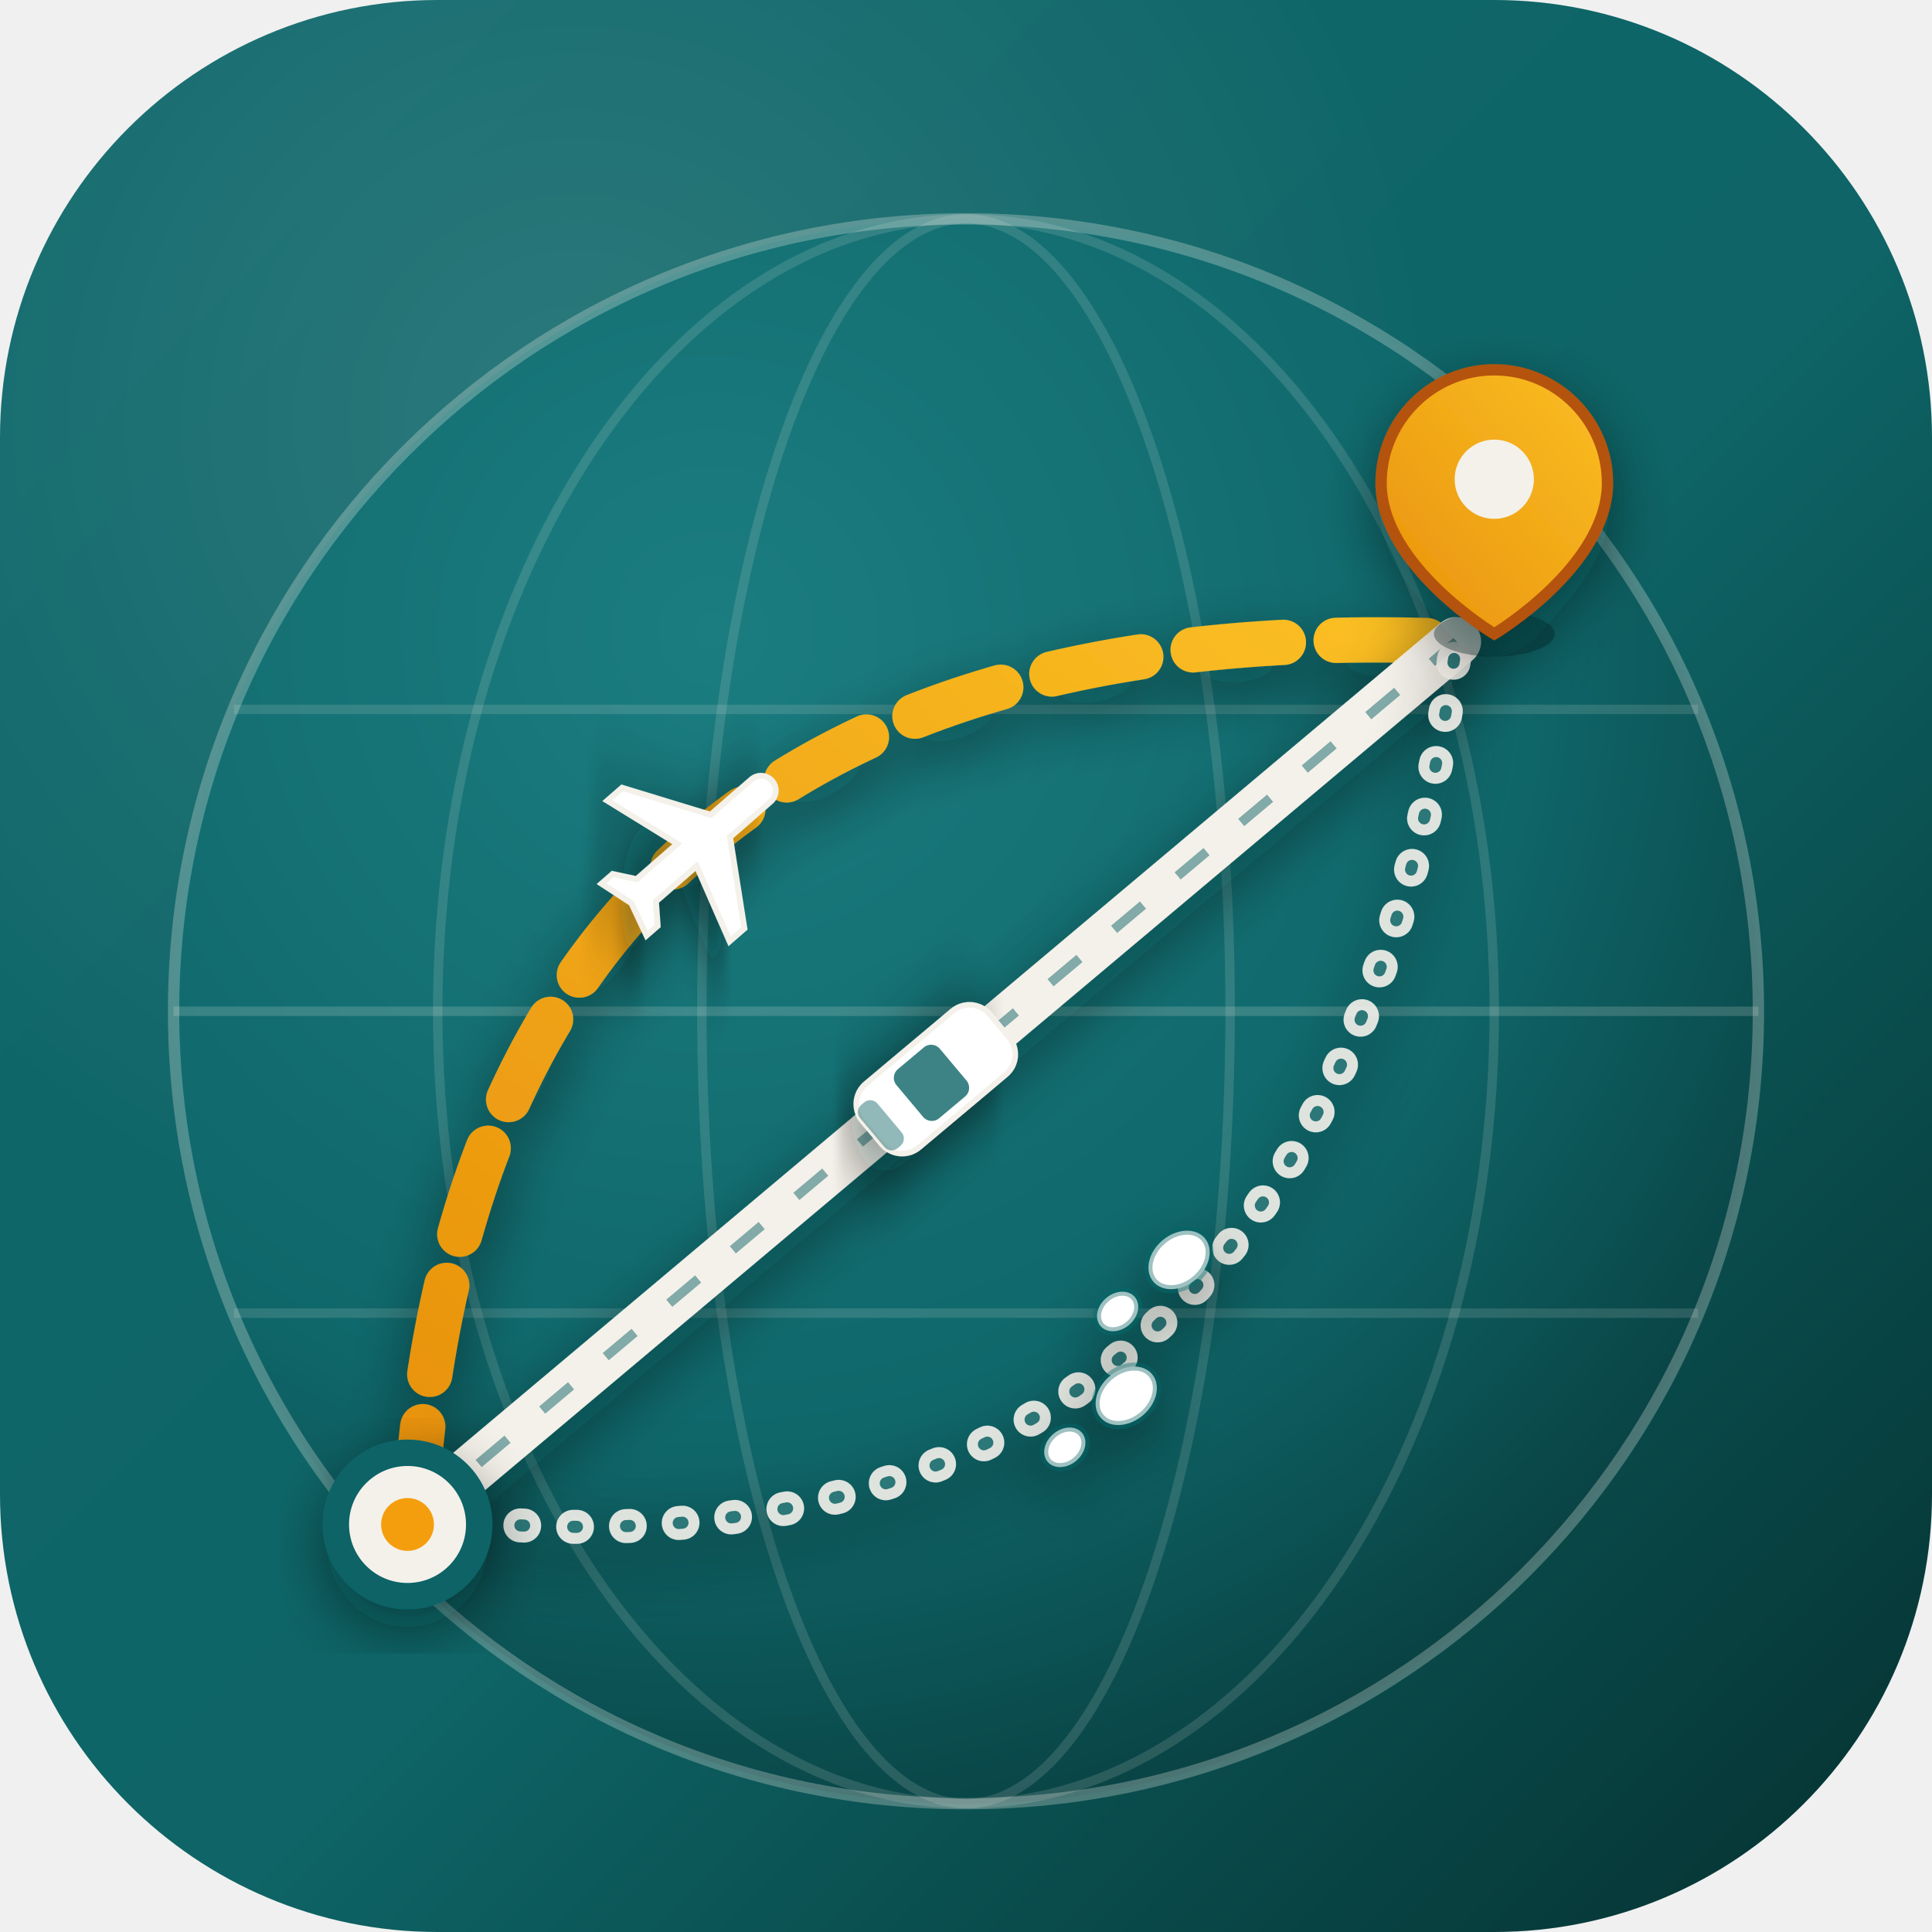
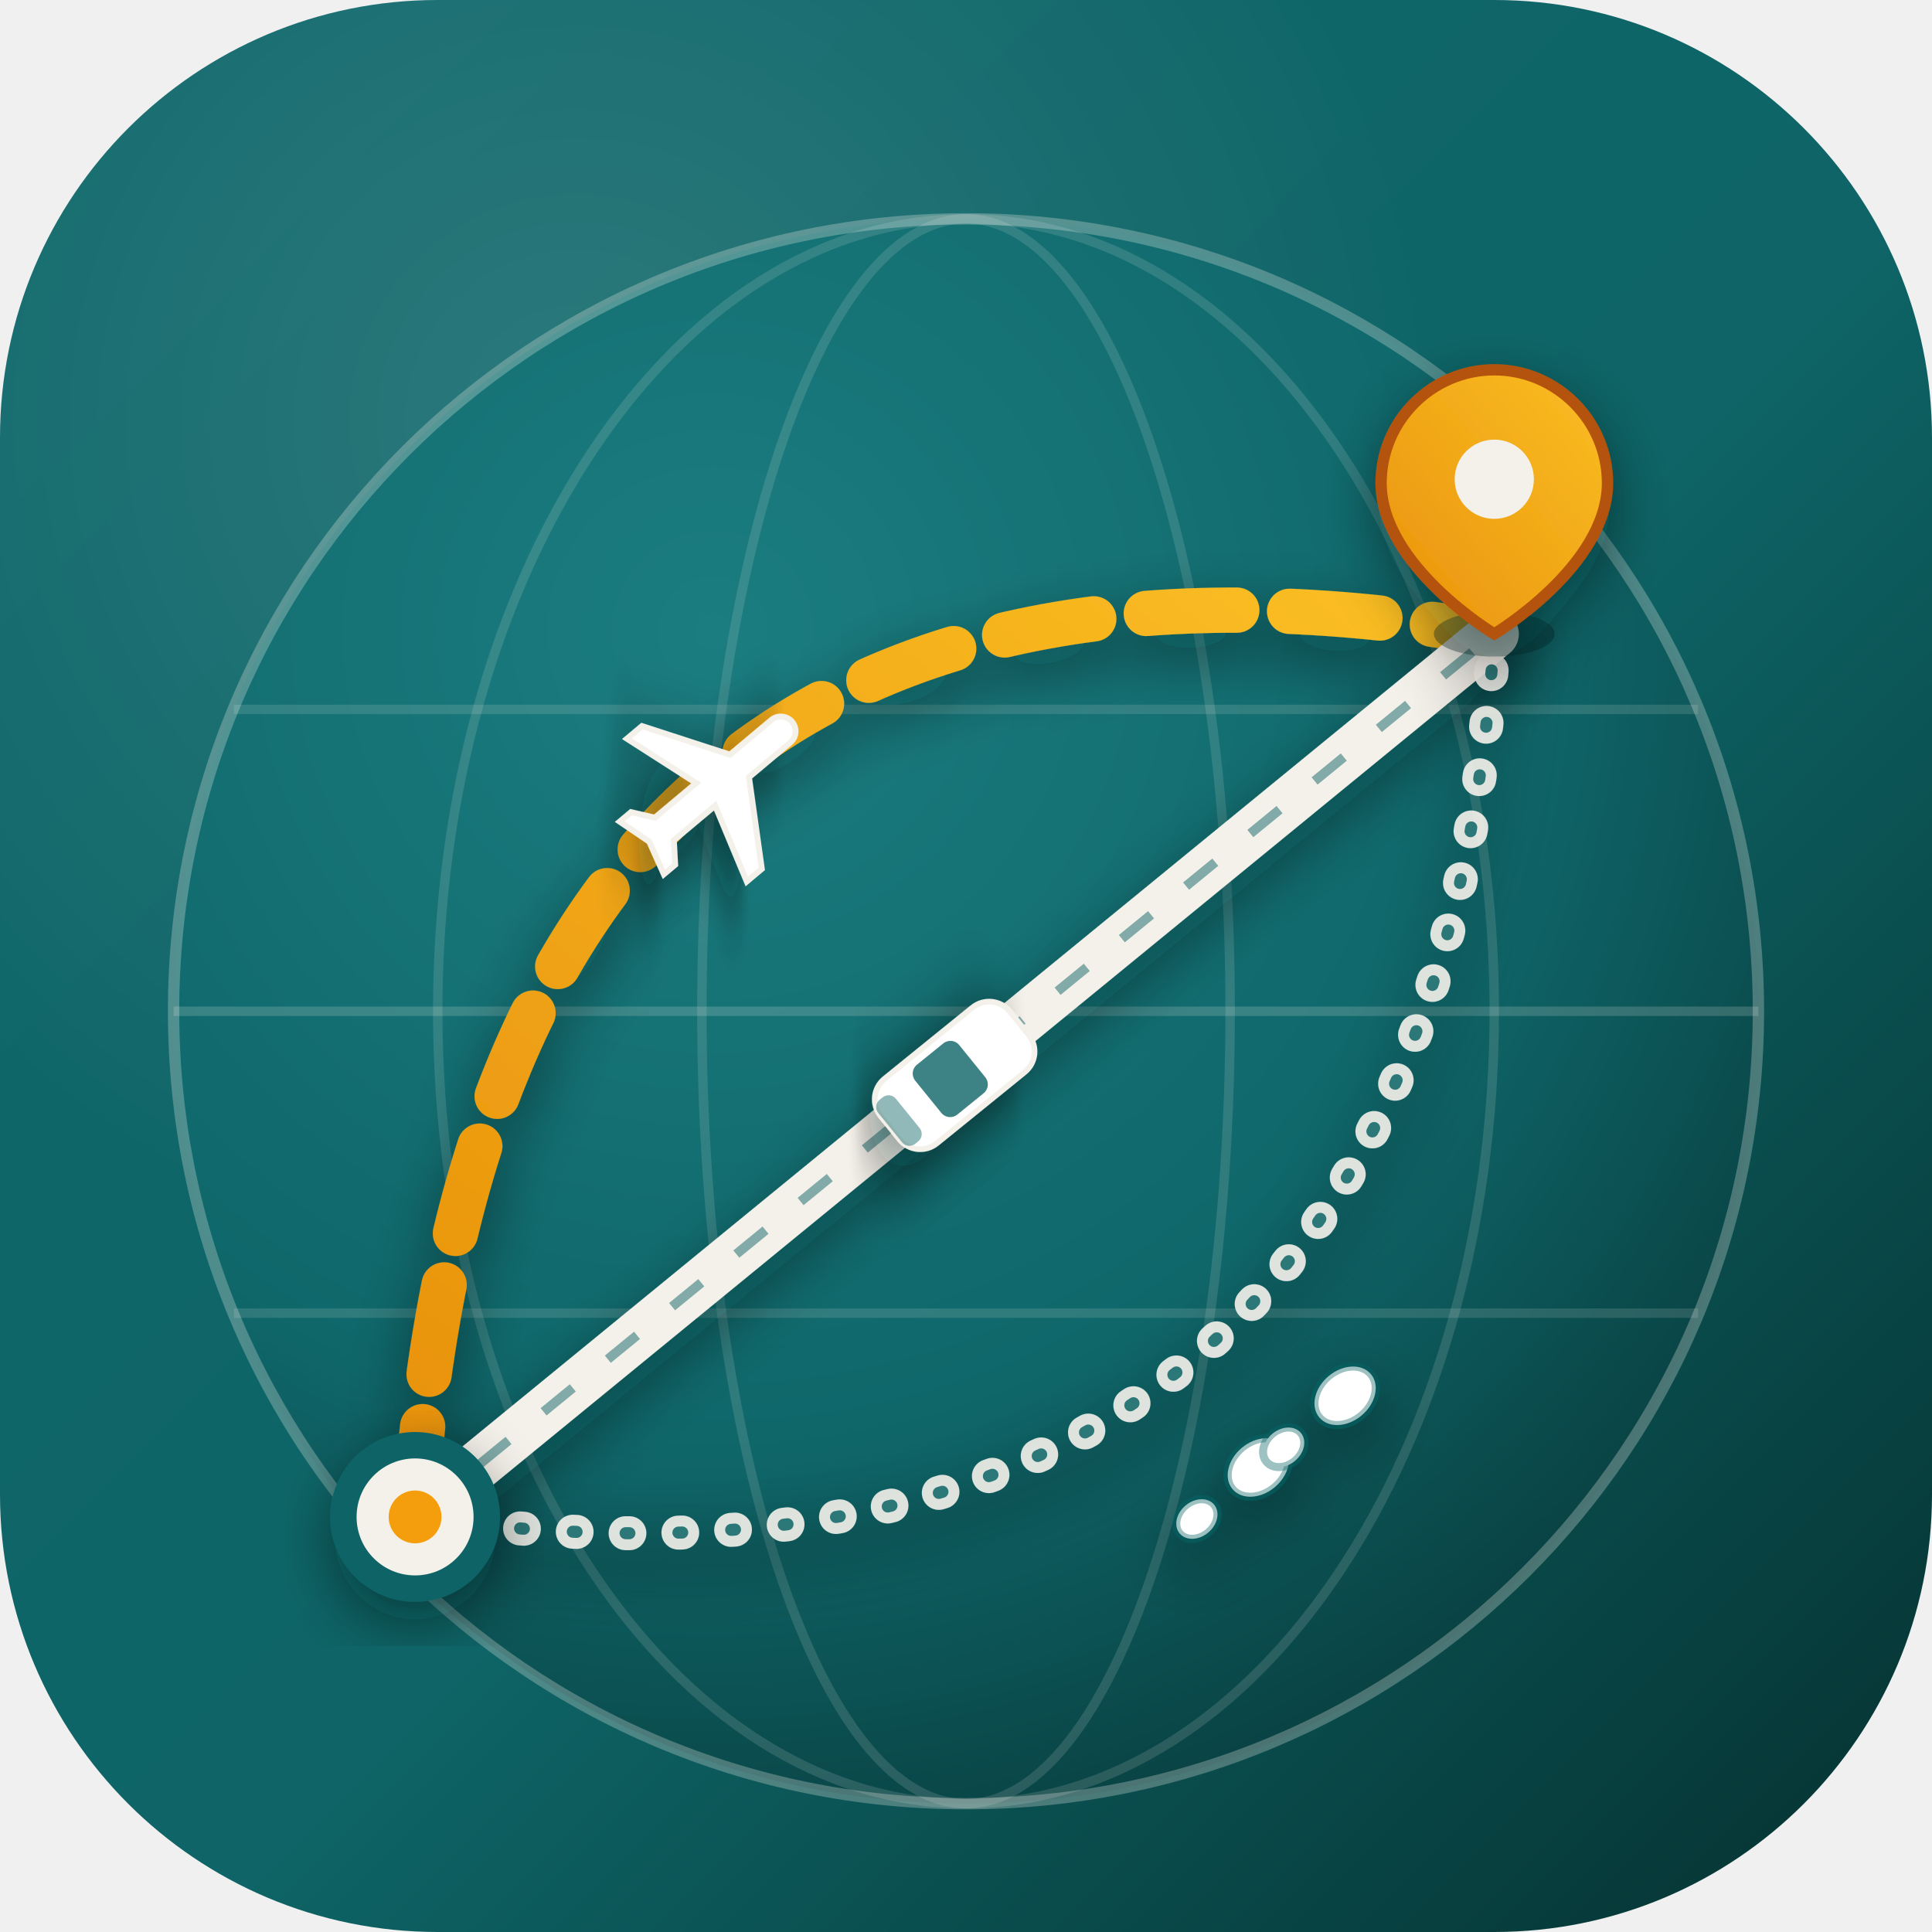
<svg xmlns="http://www.w3.org/2000/svg" viewBox="0 0 512 512" width="512" height="512">
  <defs>
    <linearGradient id="bg" x1="0%" y1="0%" x2="100%" y2="100%">
      <stop offset="0%" stop-color="#10696C" />
      <stop offset="55%" stop-color="#0E6466" />
      <stop offset="100%" stop-color="#05302F" />
    </linearGradient>
    <radialGradient id="globe" cx="34%" cy="26%" r="85%">
      <stop offset="0%" stop-color="#1B7D80" />
      <stop offset="60%" stop-color="#0F676A" />
      <stop offset="100%" stop-color="#083A3B" />
    </radialGradient>
    <linearGradient id="gold" x1="0%" y1="100%" x2="100%" y2="0%">
      <stop offset="0%" stop-color="#E8910B" />
      <stop offset="100%" stop-color="#FBBF24" />
    </linearGradient>
    <radialGradient id="glow" cx="30%" cy="22%" r="80%">
      <stop offset="0%" stop-color="#FFFFFF" stop-opacity="0.12" />
      <stop offset="55%" stop-color="#FFFFFF" stop-opacity="0" />
    </radialGradient>
    <filter id="soft" x="-40%" y="-40%" width="180%" height="180%">
      <feDropShadow dx="0" dy="6" stdDeviation="8" flood-color="#021C1B" flood-opacity="0.45" />
    </filter>
  </defs>
  <rect width="512" height="512" rx="116" fill="url(#bg)" />
  <rect width="512" height="512" rx="116" fill="url(#glow)" />
  <circle cx="256" cy="268" r="210" fill="url(#globe)" />
  <g fill="none" stroke="#F4F1EA">
    <circle cx="256" cy="268" r="210" stroke-opacity="0.28" stroke-width="3" />
    <ellipse cx="256" cy="268" rx="70" ry="210" stroke-opacity="0.14" stroke-width="2.5" />
    <ellipse cx="256" cy="268" rx="140" ry="210" stroke-opacity="0.14" stroke-width="2.5" />
    <line x1="62" y1="188" x2="450" y2="188" stroke-opacity="0.14" stroke-width="2.5" />
    <line x1="46" y1="268" x2="466" y2="268" stroke-opacity="0.18" stroke-width="2.5" />
    <line x1="62" y1="348" x2="450" y2="348" stroke-opacity="0.14" stroke-width="2.5" />
  </g>
-   <path d="M 110 402 C 119 243 209 163 386 170" fill="none" stroke="url(#gold)" stroke-width="12" stroke-linecap="round" stroke-dasharray="24 14" filter="url(#soft)" />
-   <g transform="translate(185,224) rotate(49)" filter="url(#soft)">
+   <path d="M 110 402 C 121 221 216 137 396 168" fill="none" stroke="url(#gold)" stroke-width="12" stroke-linecap="round" stroke-dasharray="24 14" filter="url(#soft)" />
+   <g transform="translate(190,208) rotate(50)" filter="url(#soft)">
    <g transform="scale(2.6) translate(-11.5,-12)" fill="#FFFFFF" stroke="#F4F1EA" stroke-width="0.6">
      <path d="M21 16v-2l-8-5V3.5c0-.83-.67-1.5-1.5-1.5S10 2.67 10 3.5V9l-8 5v2l8-2.5V19l-2 1.5V22l3.5-1 3.5 1v-1.5L13 19v-5.5l8 2.5z" />
    </g>
  </g>
-   <path d="M 110 402 L 386 170" fill="none" stroke="#F4F1EA" stroke-width="13" stroke-linecap="round" filter="url(#soft)" />
-   <path d="M 110 402 L 386 170" fill="none" stroke="#0E6466" stroke-opacity="0.5" stroke-width="2.5" stroke-dasharray="10 12" />
-   <g transform="translate(248,286) rotate(50)" filter="url(#soft)">
+   <path d="M 110 402 L 396 168" fill="none" stroke="#F4F1EA" stroke-width="13" stroke-linecap="round" filter="url(#soft)" />
+   <path d="M 110 402 L 396 168" fill="none" stroke="#0E6466" stroke-opacity="0.5" stroke-width="2.5" stroke-dasharray="10 12" />
+   <g transform="translate(253,285) rotate(51)" filter="url(#soft)">
    <rect x="-11" y="-22" width="22" height="44" rx="7" fill="#FFFFFF" stroke="#F4F1EA" stroke-width="1.5" />
    <rect x="-8.5" y="-6" width="17" height="15" rx="3" fill="#0E6466" opacity="0.8" />
    <rect x="-7.5" y="16" width="15" height="6" rx="2.5" fill="#0E6466" opacity="0.45" />
  </g>
-   <path d="M 110 402 C 268 420 362 346 386 170" fill="none" stroke="#F4F1EA" stroke-opacity="0.9" stroke-width="9" stroke-linecap="round" stroke-dasharray="1 13" filter="url(#soft)" />
-   <path d="M 110 402 C 268 420 362 346 386 170" fill="none" stroke="#0E6466" stroke-opacity="0.85" stroke-width="3.2" stroke-linecap="round" stroke-dasharray="1 13" />
+   <path d="M 110 402 C 290 427 385 343 396 168" fill="none" stroke="#F4F1EA" stroke-opacity="0.9" stroke-width="9" stroke-linecap="round" stroke-dasharray="1 13" filter="url(#soft)" />
+   <path d="M 110 402 C 290 427 385 343 396 168" fill="none" stroke="#0E6466" stroke-opacity="0.85" stroke-width="3.2" stroke-linecap="round" stroke-dasharray="1 13" />
  <g fill="#FFFFFF" stroke="#0E6466" stroke-opacity="0.4" stroke-width="2.5" filter="url(#soft)">
-     <g transform="translate(290,377) rotate(50) scale(0.85)">
+     <g transform="translate(325,396) rotate(50) scale(0.85)">
      <ellipse cx="0" cy="-13" rx="8" ry="10.5" />
      <ellipse cx="0" cy="12" rx="5.5" ry="7" />
    </g>
-     <g transform="translate(304,341) rotate(50) scale(0.85)">
+     <g transform="translate(348,377) rotate(50) scale(0.85)">
      <ellipse cx="0" cy="-13" rx="8" ry="10.5" />
      <ellipse cx="0" cy="12" rx="5.5" ry="7" />
    </g>
  </g>
  <g filter="url(#soft)">
-     <circle cx="108" cy="404" r="19" fill="#F4F1EA" stroke="#0E6466" stroke-width="7" />
-     <circle cx="108" cy="404" r="7" fill="#F59E0B" />
+     <circle cx="110" cy="402" r="19" fill="#F4F1EA" stroke="#0E6466" stroke-width="7" />
+     <circle cx="110" cy="402" r="7" fill="#F59E0B" />
  </g>
  <g transform="translate(396,128)" filter="url(#soft)">
    <ellipse cx="0" cy="40" rx="16" ry="6" fill="#021C1B" opacity="0.35" />
    <path d="M 0 -30 C -16.5 -30 -30 -16.5 -30 0 C -30 22 0 40 0 40 C 0 40 30 22 30 0 C 30 -16.5 16.5 -30 0 -30 Z" fill="url(#gold)" stroke="#B45309" stroke-width="3" />
    <circle cx="0" cy="-1" r="10.5" fill="#F4F1EA" />
  </g>
</svg>
